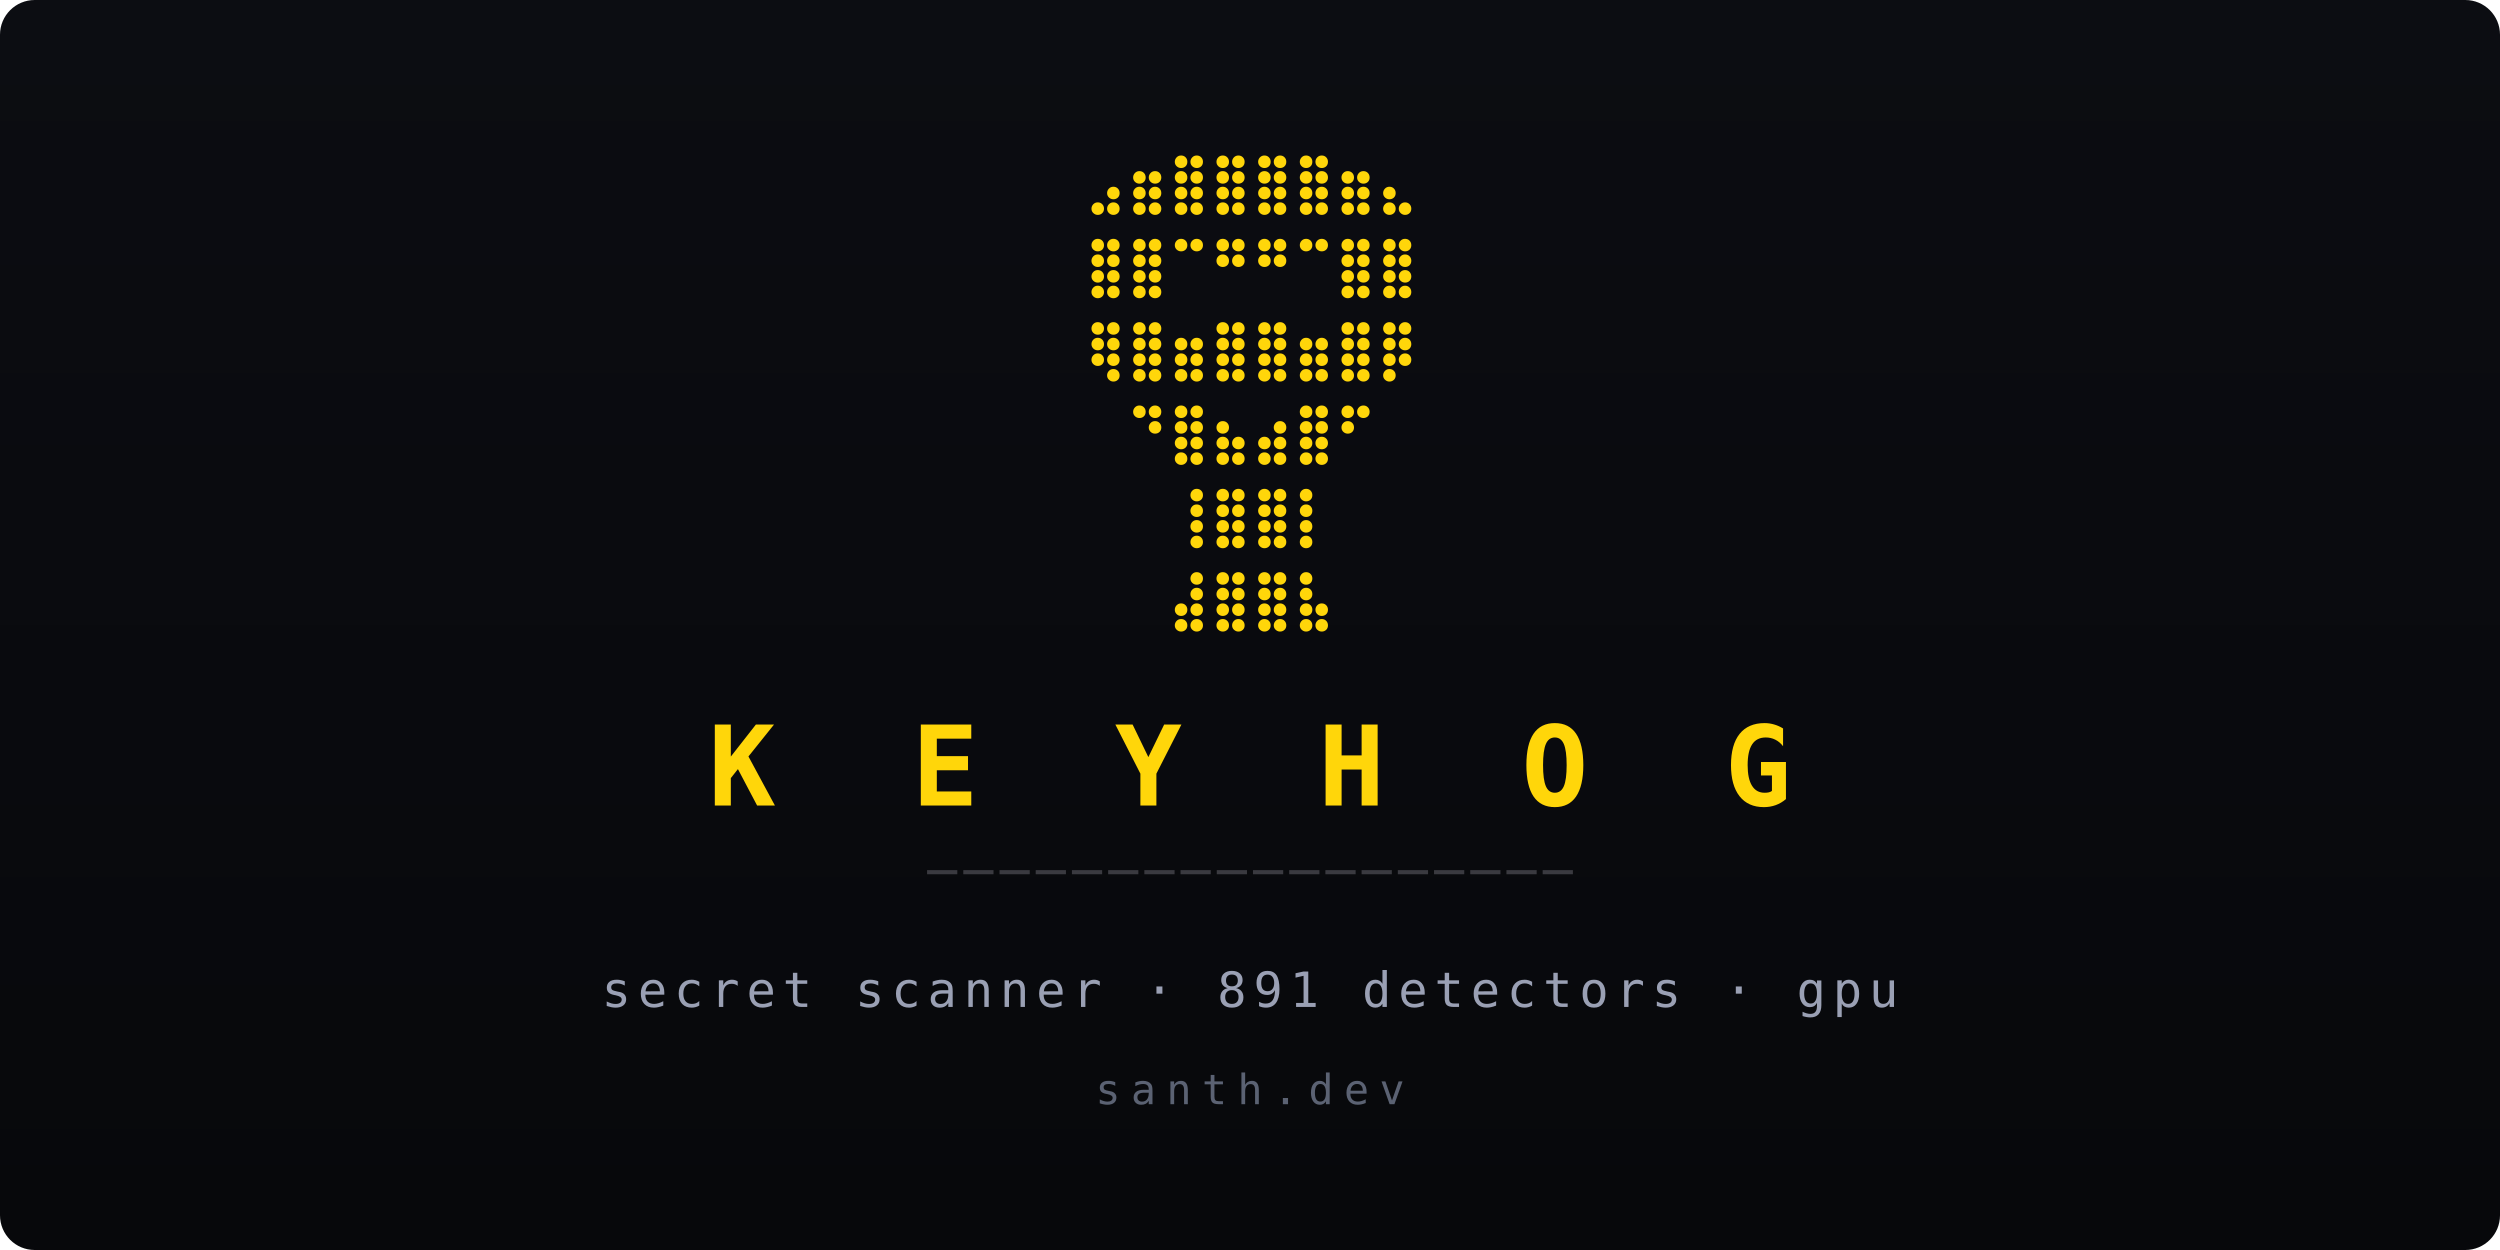
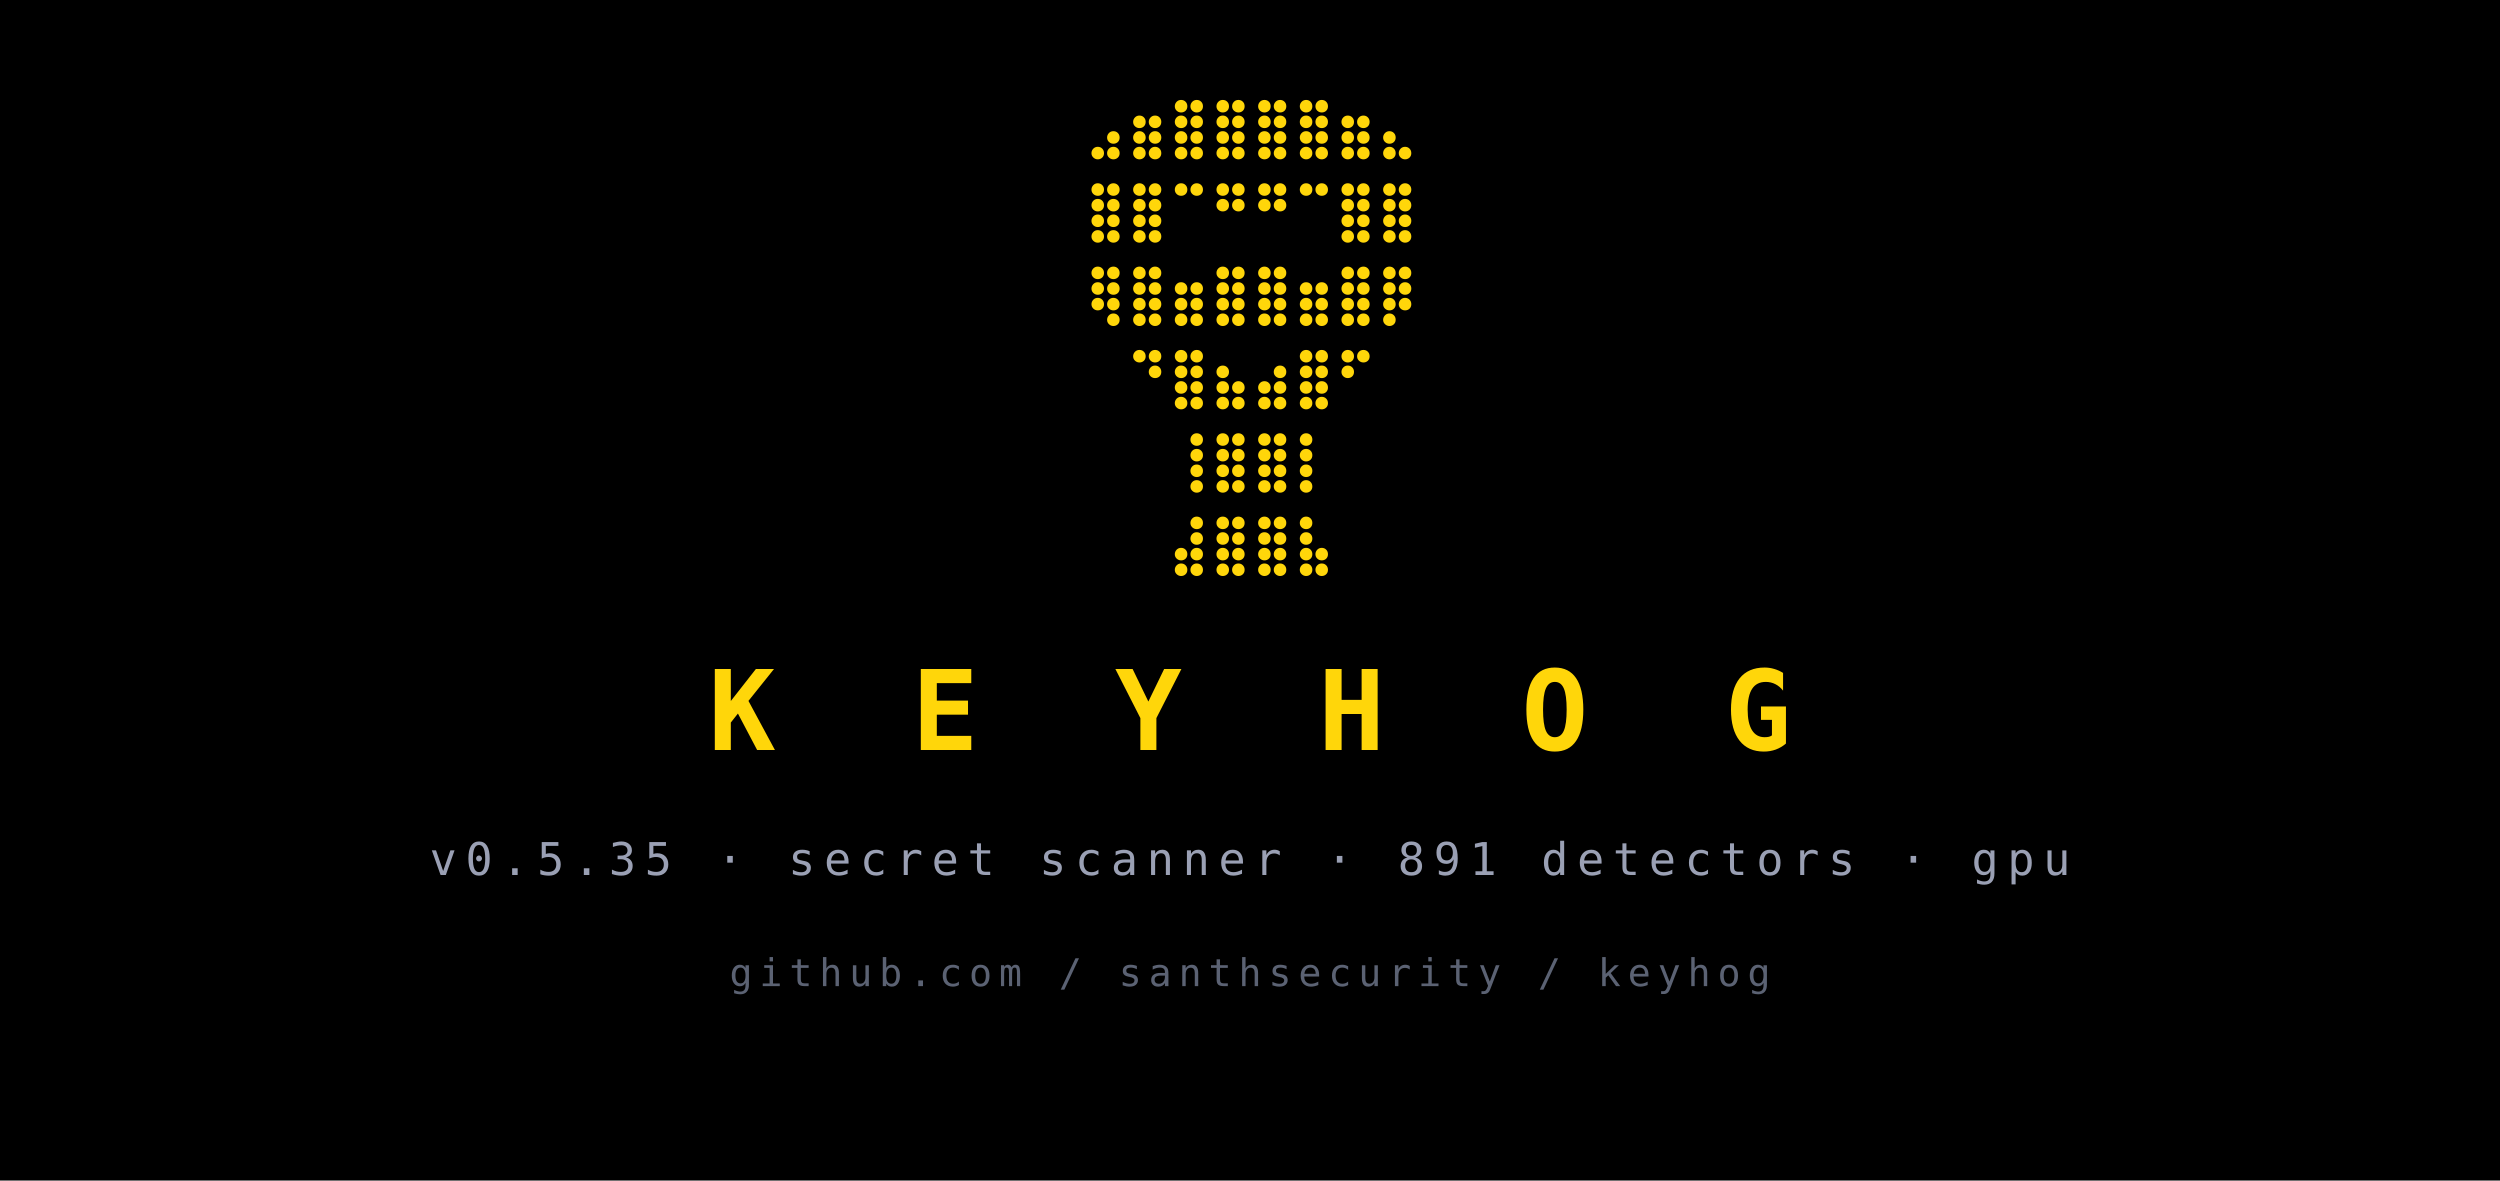
- <svg xmlns="http://www.w3.org/2000/svg" viewBox="0 0 720 360" width="720" height="360" role="img" aria-label="KEYHOG mascot">
-   <defs>
-     <linearGradient id="bg" x1="0" y1="0" x2="0" y2="1">
-       <stop offset="0" stop-color="#0c0d12" />
-       <stop offset="1" stop-color="#07080b" />
-     </linearGradient>
-   </defs>
-   <rect width="720" height="360" rx="10" fill="url(#bg)" />
+ <svg xmlns="http://www.w3.org/2000/svg" viewBox="0 0 720 340" width="720" height="340" role="img" aria-label="KEYHOG mascot">
+   <rect width="720" height="340" fill="#000" />
  <g font-family="ui-monospace, 'JetBrains Mono', 'SF Mono', 'Cascadia Code', 'DejaVu Sans Mono', 'Liberation Mono', Menlo, Consolas, monospace" text-anchor="middle">
    <g fill="#ffd60a" font-size="20" font-weight="700" xml:space="preserve">
-       <text x="360" y="60">⠀⣠⣶⣿⣿⣿⣿⣶⣄⠀</text>
-       <text x="360" y="84">⠀⣿⣿⠉⠛⠛⠉⣿⣿⠀</text>
-       <text x="360" y="108">⠀⢿⣿⣶⣿⣿⣶⣿⡿⠀</text>
-       <text x="360" y="132">⠀⠀⠙⣿⣦⣴⣿⠋⠀⠀</text>
-       <text x="360" y="156">⠀⠀⠀⢸⣿⣿⡇⠀⠀⠀</text>
-       <text x="360" y="180">⠀⠀⠀⣼⣿⣿⣧⠀⠀⠀</text>
+       <text x="360" y="44">⠀⣠⣶⣿⣿⣿⣿⣶⣄⠀</text>
+       <text x="360" y="68">⠀⣿⣿⠉⠛⠛⠉⣿⣿⠀</text>
+       <text x="360" y="92">⠀⢿⣿⣶⣿⣿⣶⣿⡿⠀</text>
+       <text x="360" y="116">⠀⠀⠙⣿⣦⣴⣿⠋⠀⠀</text>
+       <text x="360" y="140">⠀⠀⠀⢸⣿⣿⡇⠀⠀⠀</text>
+       <text x="360" y="164">⠀⠀⠀⣼⣿⣿⣧⠀⠀⠀</text>
    </g>
-     <text x="360" y="232" font-size="32" font-weight="800" letter-spacing="10" fill="#ffd60a">K E Y H O G</text>
-     <text x="360" y="256" font-size="14" fill="#3a3a40" letter-spacing="2">──────────────────</text>
-     <text x="360" y="290" font-size="14" fill="#9aa0b4" letter-spacing="2">secret scanner  ·  891 detectors  ·  gpu</text>
-     <text x="360" y="318" font-size="12" fill="#5b6273" letter-spacing="3">santh.dev</text>
+     <text x="360" y="216" font-size="32" font-weight="800" letter-spacing="10" fill="#ffd60a">K E Y H O G</text>
+     <text x="360" y="252" font-size="13" fill="#9aa0b4" letter-spacing="2.5">v0.5.35  ·  secret scanner  ·  891 detectors  ·  gpu</text>
+     <text x="360" y="284" font-size="11" fill="#5b6273" letter-spacing="2">github.com / santhsecurity / keyhog</text>
  </g>
</svg>
